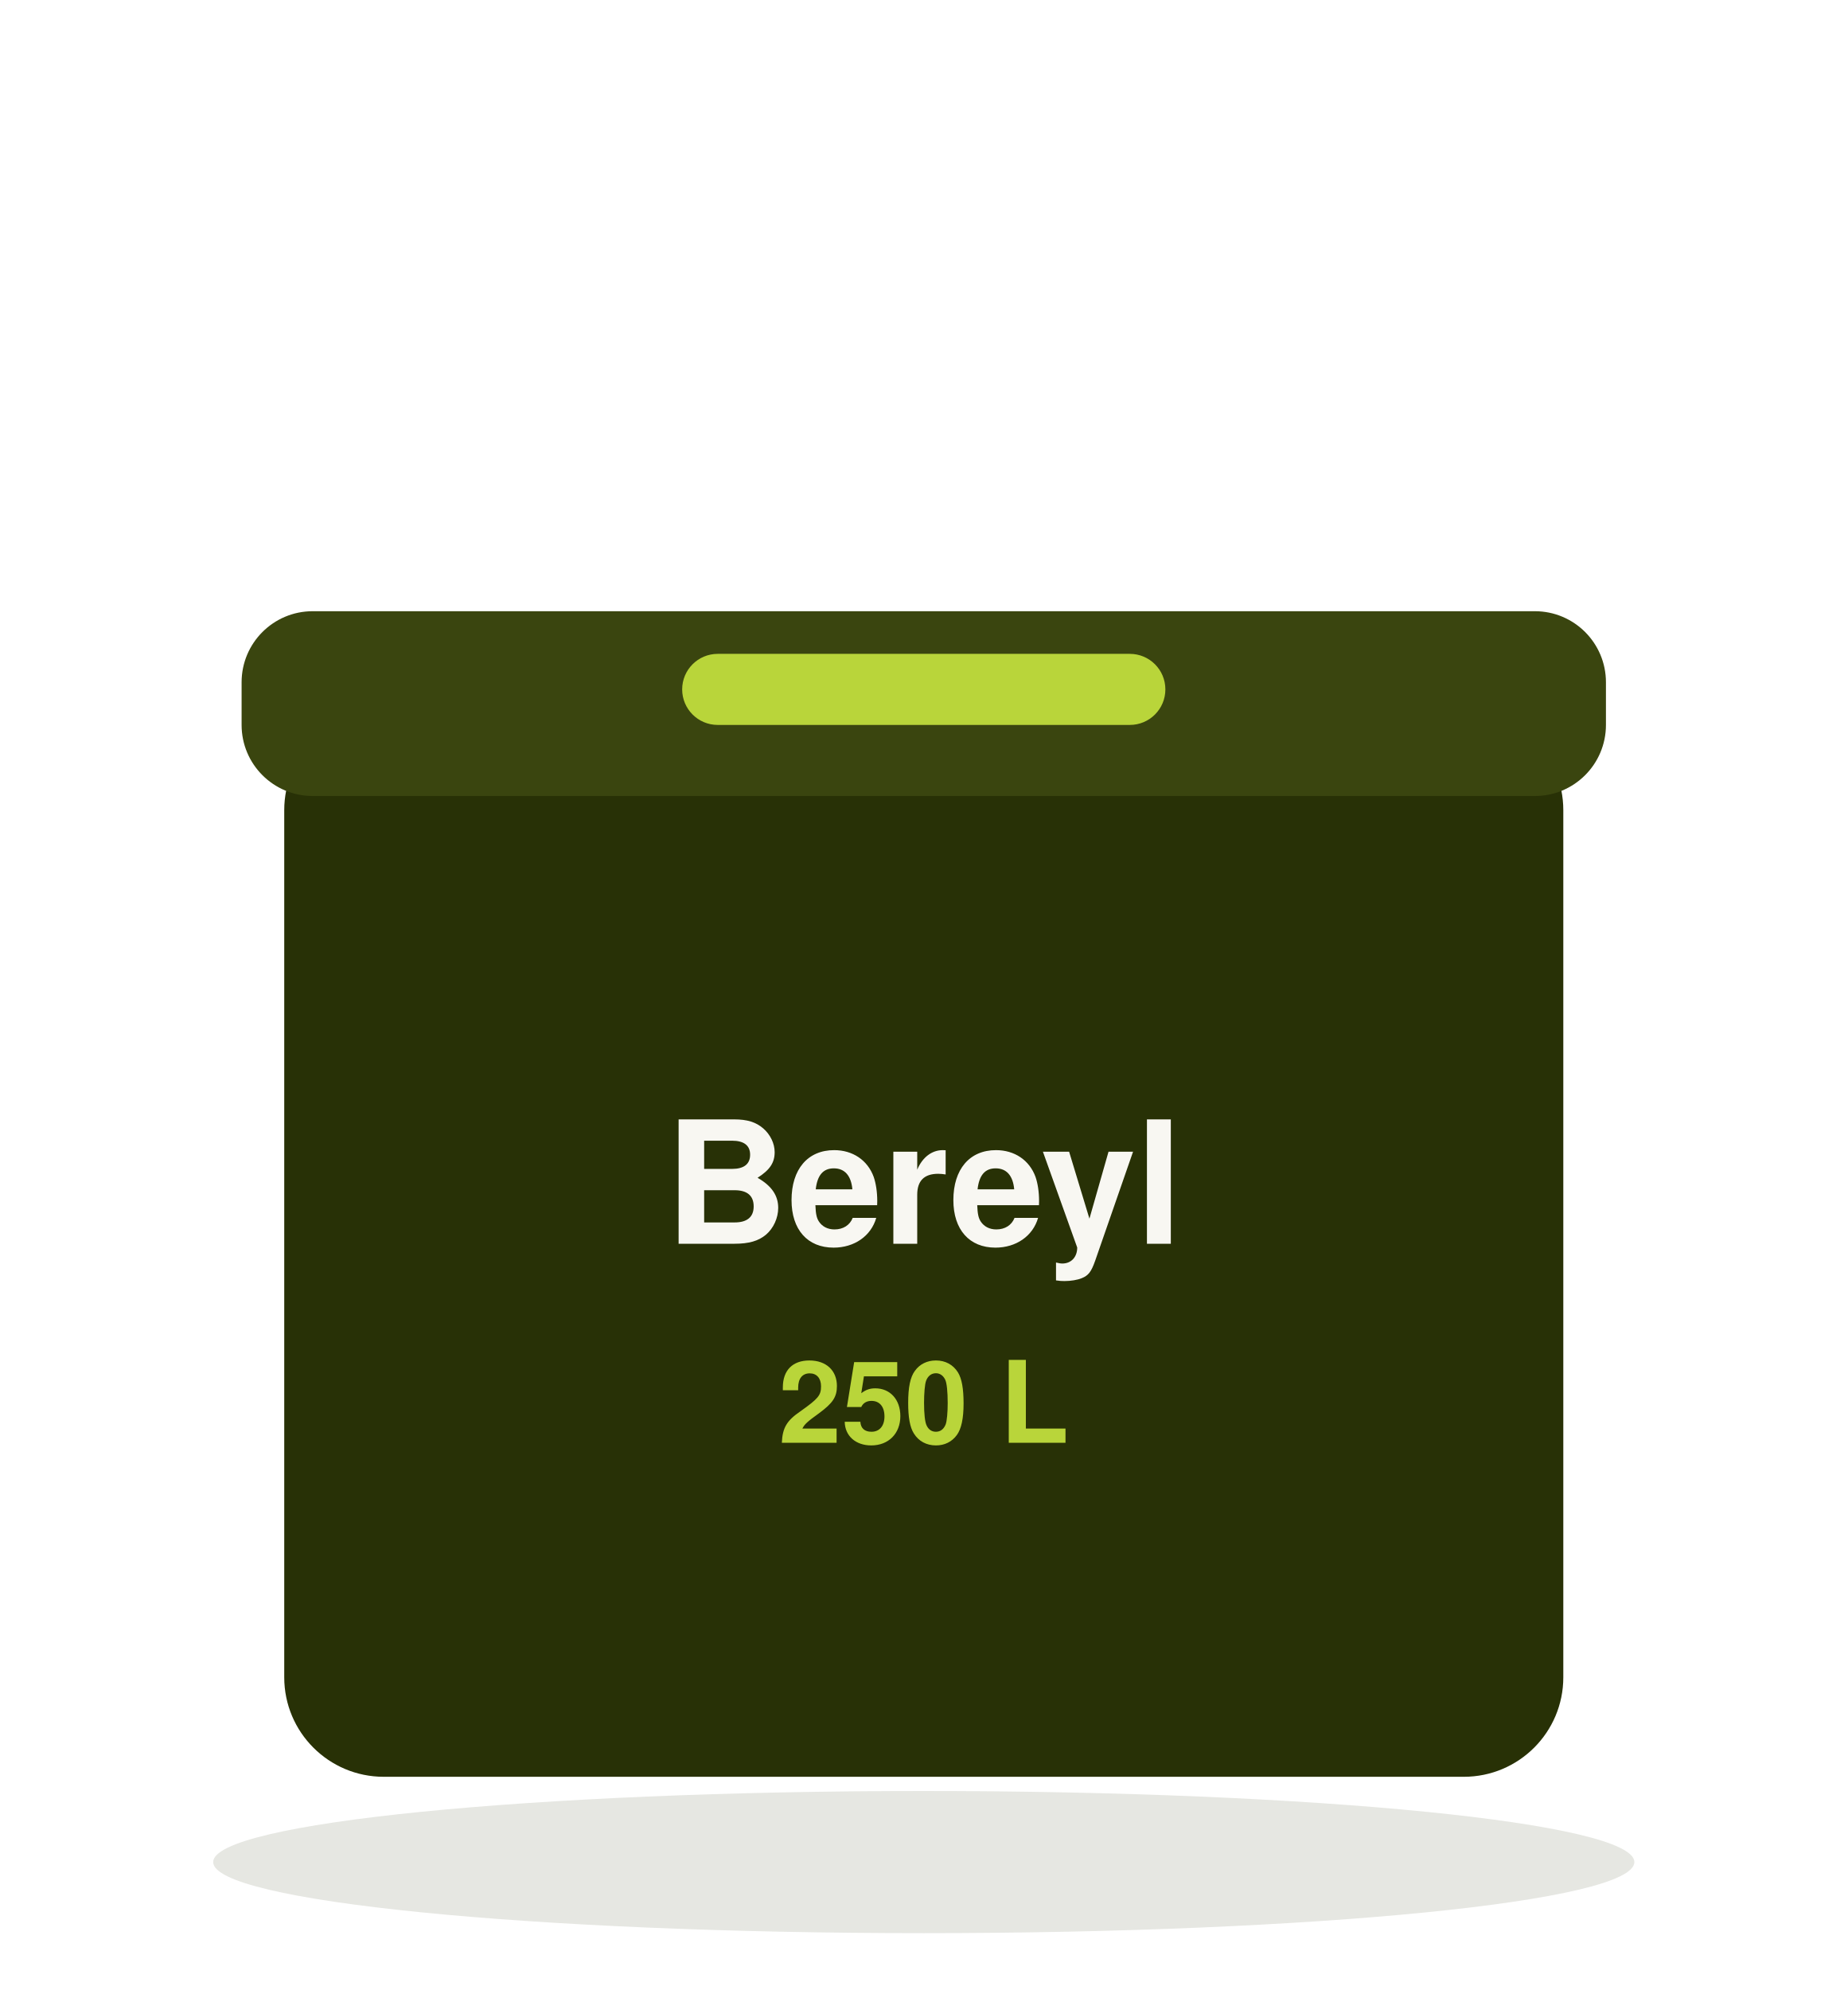
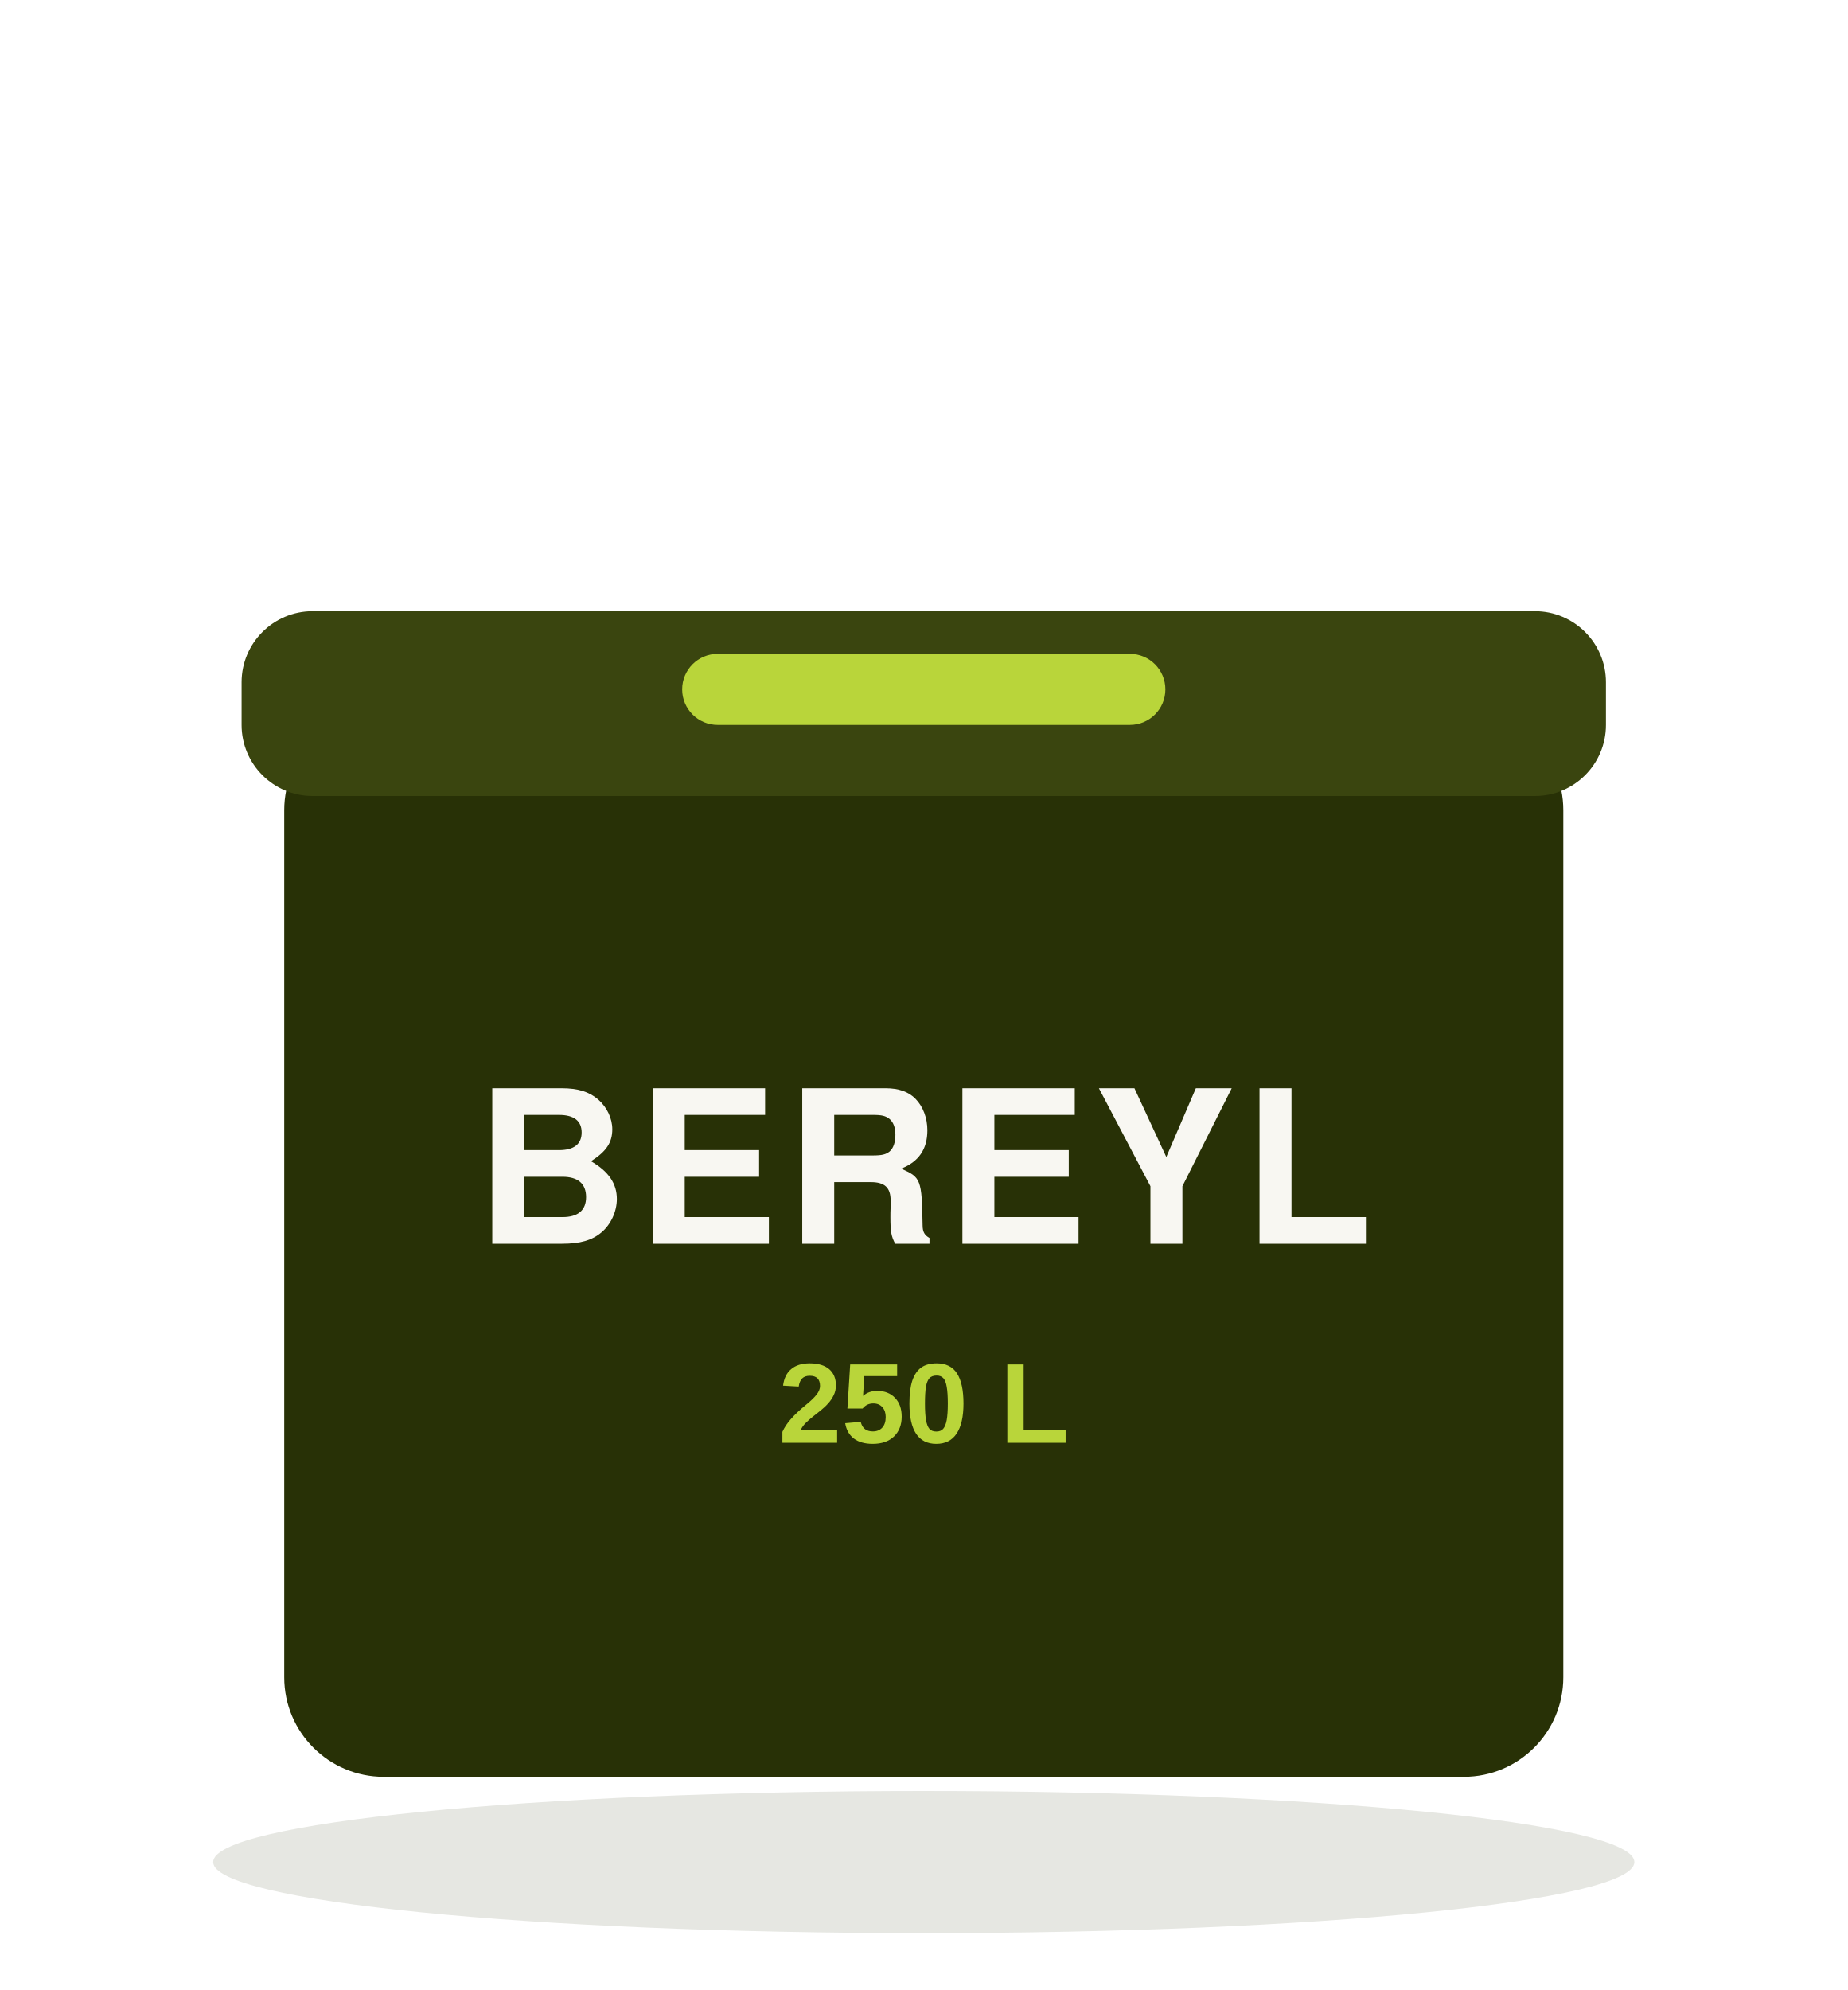
<svg xmlns="http://www.w3.org/2000/svg" viewBox="0 0 260 280" role="img" aria-label="Bereyl-box 250 liter">
  <ellipse cx="130" cy="262" rx="100" ry="10" fill="#283106" opacity=".12" />
  <rect x="40" y="100" width="180" height="150" rx="14" fill="#283106" />
  <rect x="34" y="86" width="192" height="26" rx="10" fill="#3a450f" />
  <rect x="96" y="92" width="68" height="10" rx="5" fill="#B9D53A" />
-   <text x="130" y="175" text-anchor="middle" font-family="Helvetica, Arial, sans-serif" font-weight="800" font-size="24" fill="#F8F7F2">Bereyl</text>
-   <text x="130" y="203" text-anchor="middle" font-family="Helvetica, Arial, sans-serif" font-weight="700" font-size="16" fill="#B9D53A">250 L</text>
+   <text x="130" y="175" text-anchor="middle" font-family="Arial Narrow, Helvetica, Arial, sans-serif" font-weight="800" font-size="30" letter-spacing="1" fill="#F8F7F2">BEREYL</text>
+   <text x="130" y="203" text-anchor="middle" font-family="Arial, sans-serif" font-weight="700" font-size="16" fill="#B9D53A">250 L</text>
</svg>
